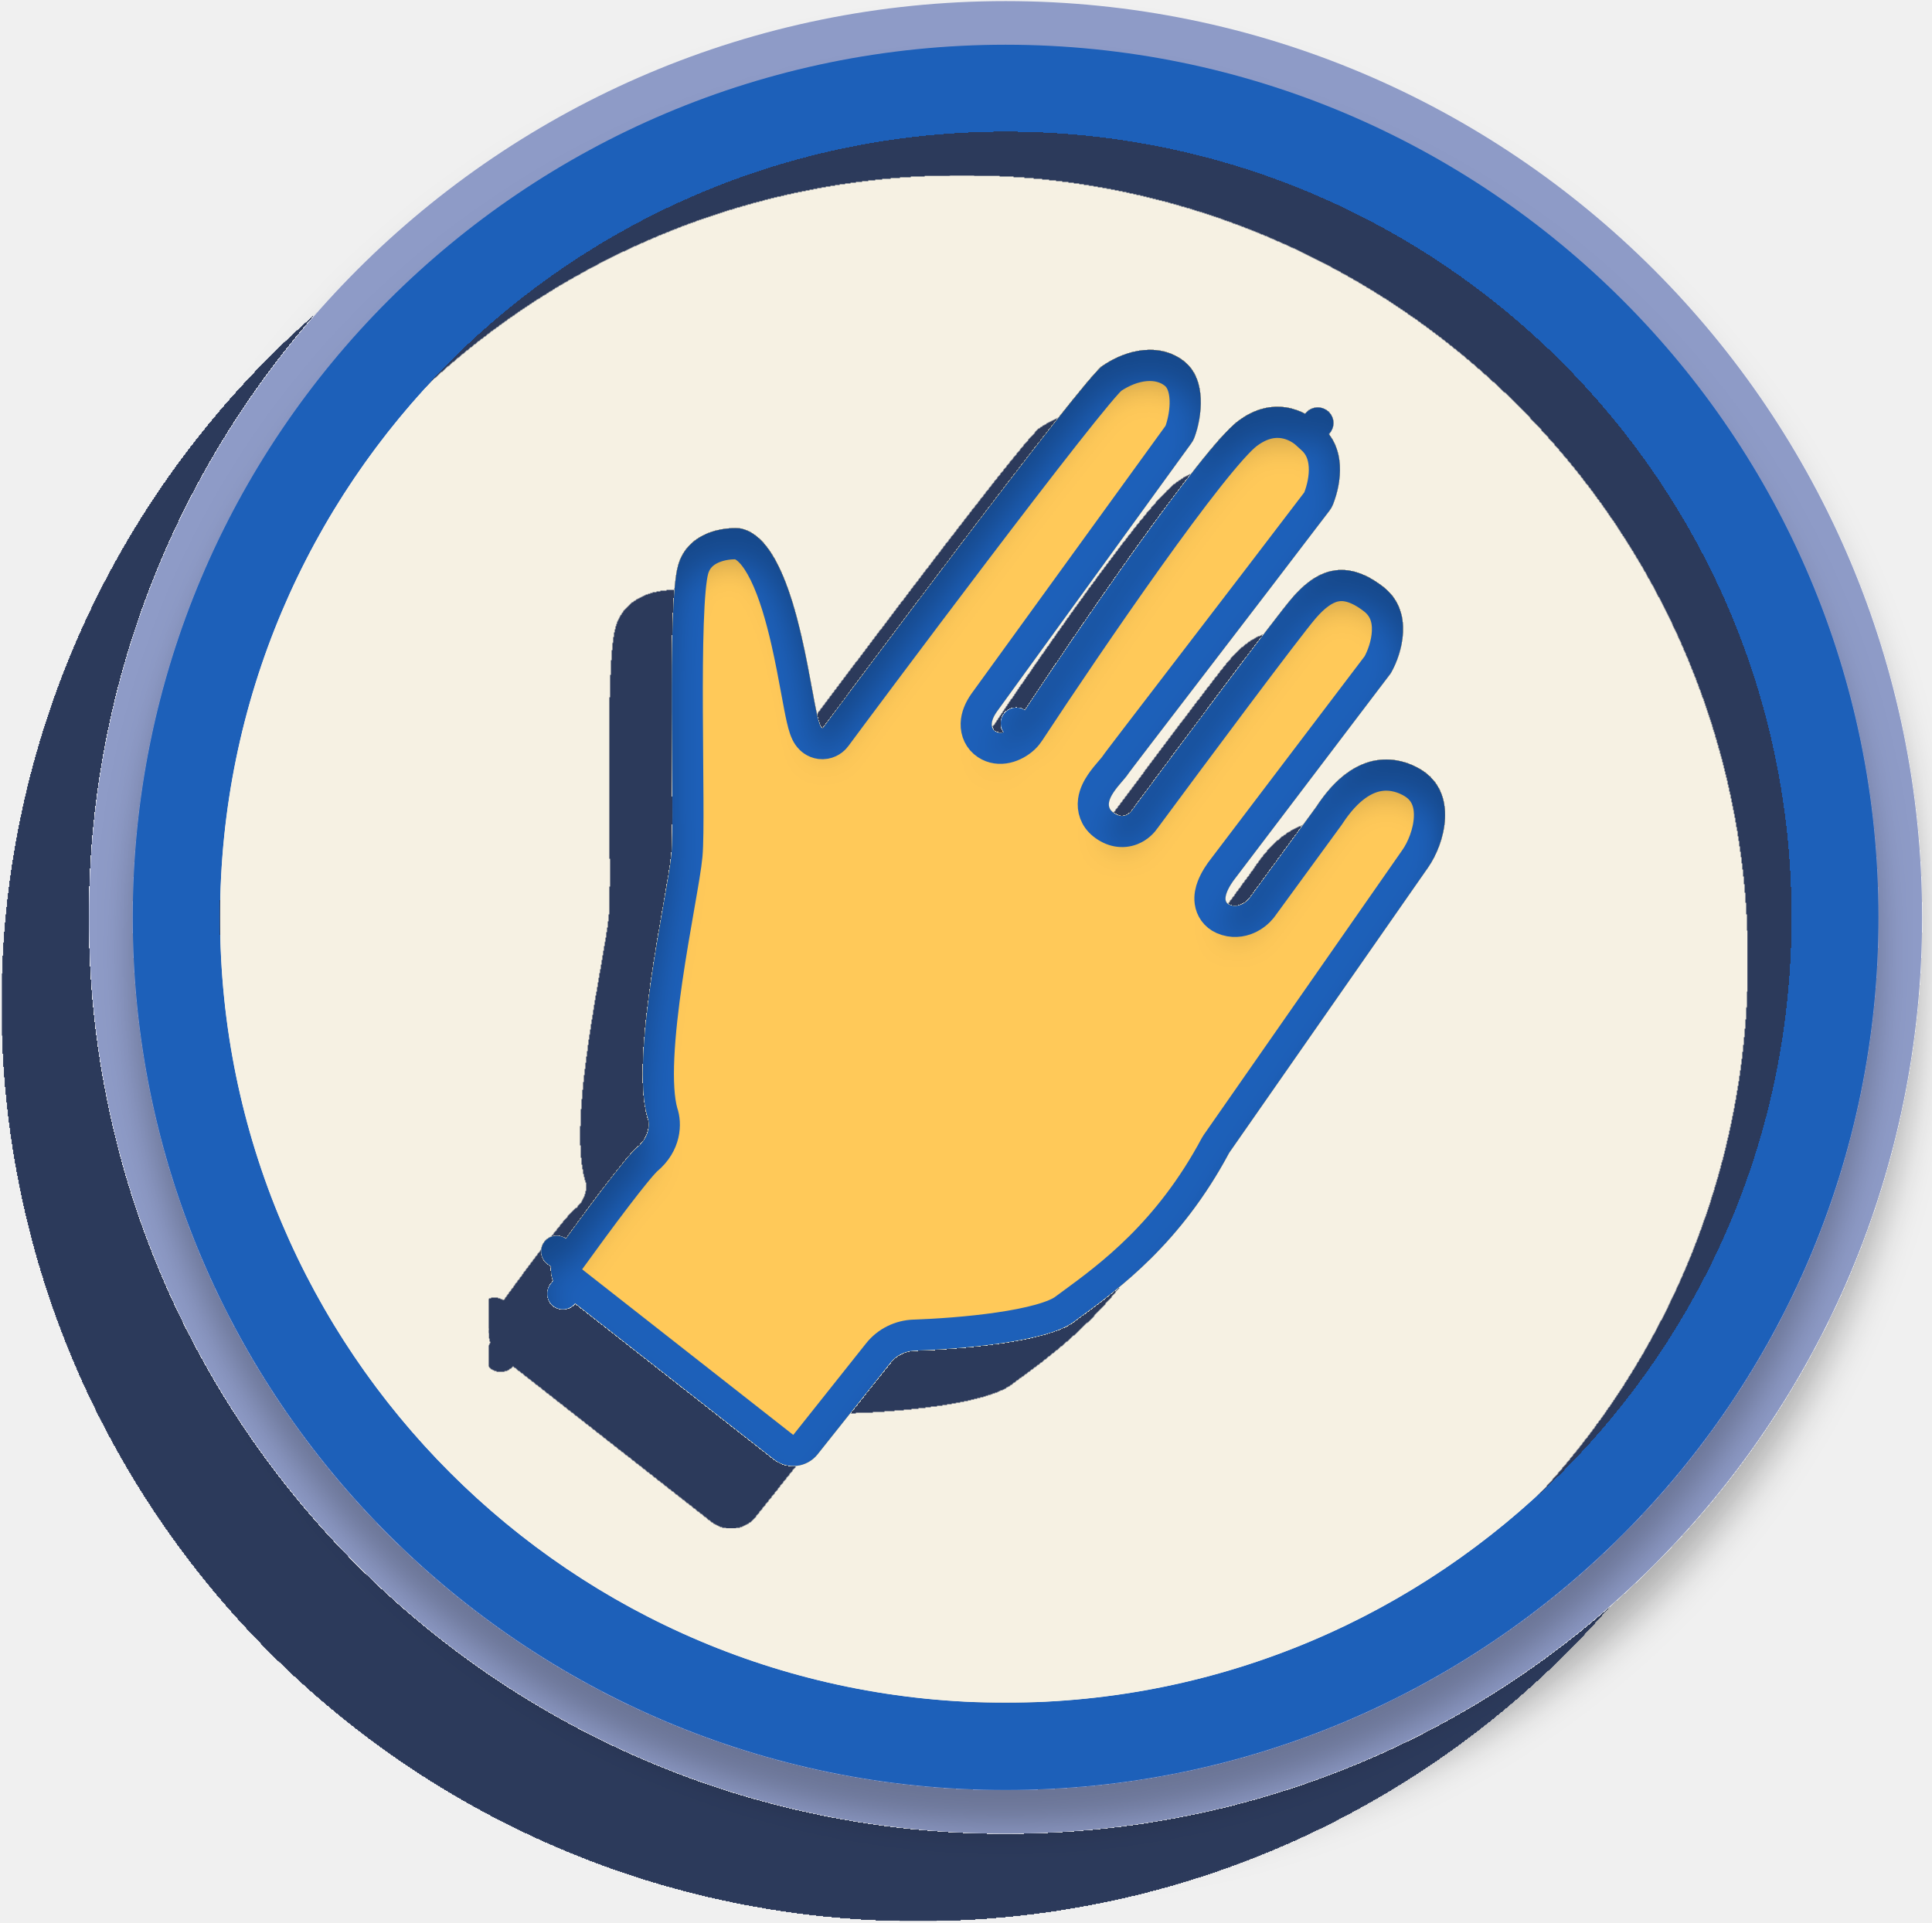
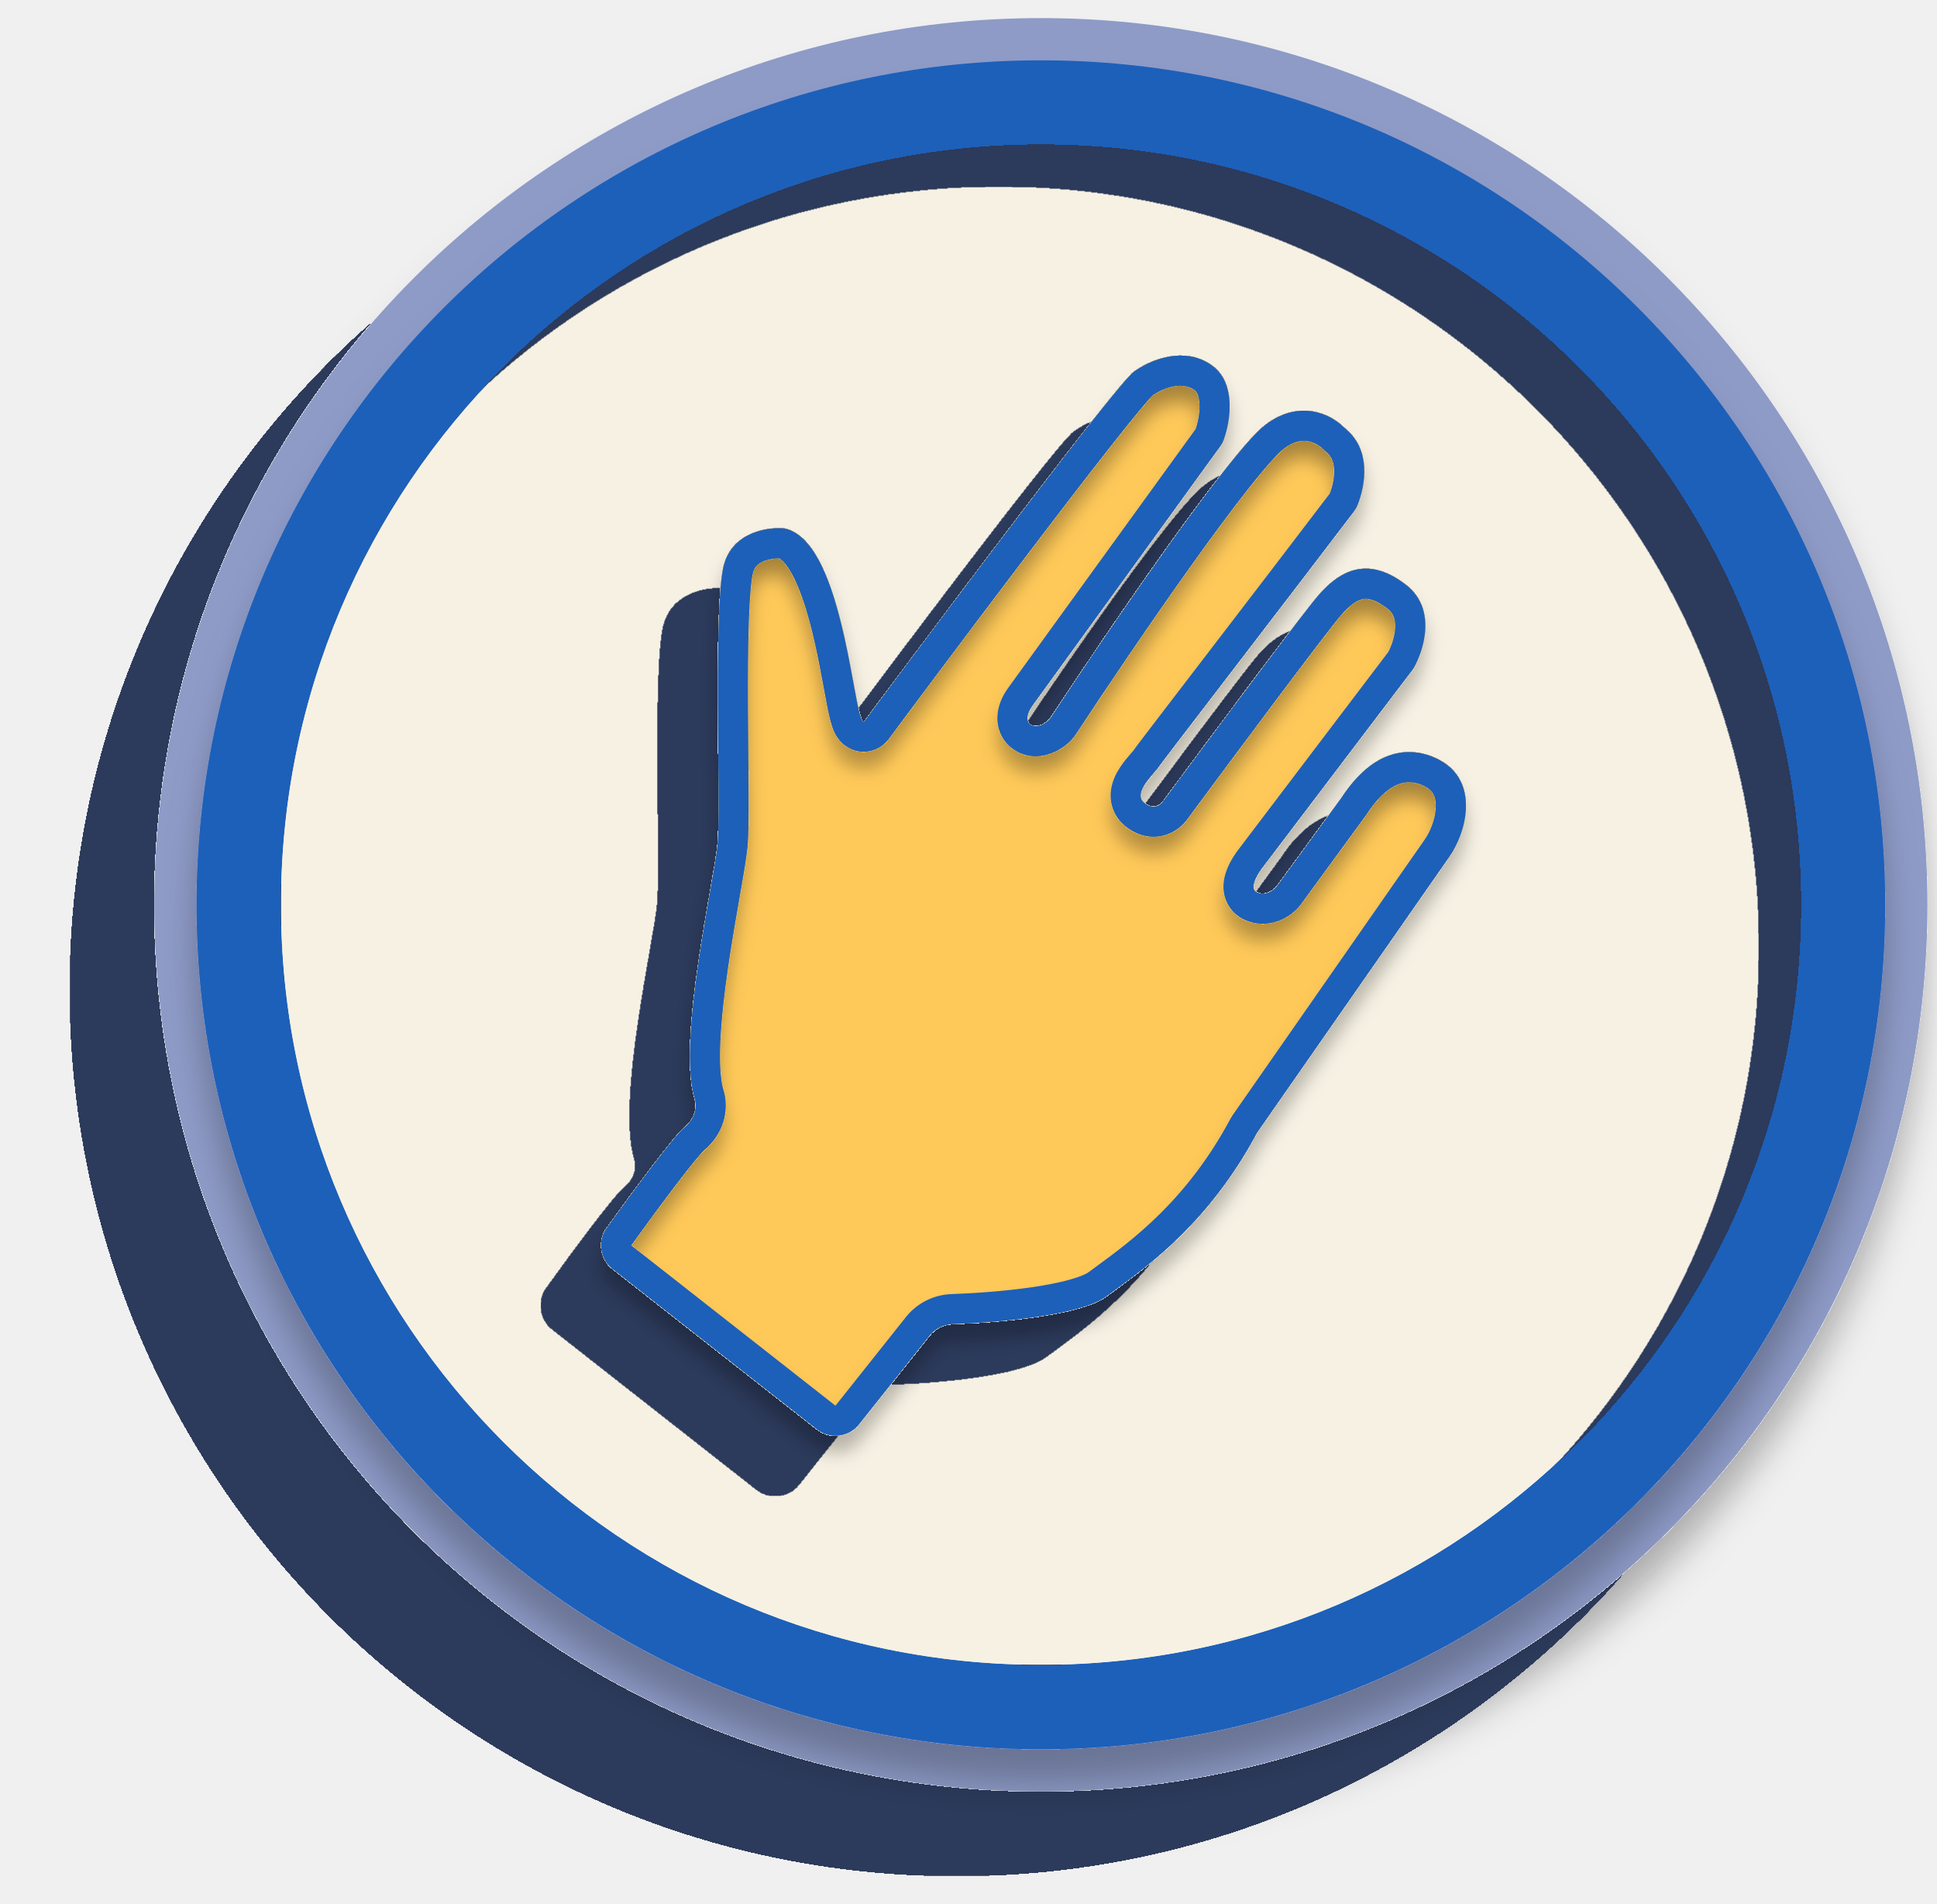
- <svg xmlns="http://www.w3.org/2000/svg" width="439" height="437" viewBox="0 0 439 437" fill="none">
-   <g filter="url(#filter0_dd_283_31)">
-     <rect x="50" y="30" width="357" height="357" rx="178.5" fill="#F6F1E3" />
-     <rect x="35.125" y="15.125" width="386.75" height="386.75" rx="193.375" stroke="#8E9BC7" stroke-width="29.75" />
-   </g>
-   <g filter="url(#filter1_d_283_31)">
-     <rect x="50" y="30" width="357" height="357" rx="178.5" fill="#F6F1E3" />
-     <rect x="40.083" y="20.083" width="376.833" height="376.833" rx="188.417" stroke="#1D60B9" stroke-width="19.833" />
-   </g>
-   <g filter="url(#filter2_i_283_31)">
-     <rect x="50" y="30" width="357" height="357" rx="178.5" fill="#F6F1E3" />
-   </g>
-   <g filter="url(#filter3_di_283_31)">
-     <path d="M175.884 331.697L127.893 294.041C124.927 291.714 124.306 287.469 126.511 284.411C133.096 275.273 142.238 262.933 144.75 260.839C147.822 258.278 147.629 255.184 147.149 253.958C143.066 240.278 151.777 202.915 152.575 194.114C153.373 185.314 151.442 138.112 154.08 128.591C156.19 120.974 164.345 119.762 168.158 120.108C182.816 122.856 184.601 168.733 187.13 165.305C191.386 159.534 245.93 86.344 250.473 83.207C256.152 79.285 263.769 77.795 269.194 82.242C274.169 86.321 273.145 94.645 271.417 99.392C271.229 99.909 270.955 100.388 270.631 100.834L226.491 161.775C223.365 166.252 227.331 167.952 230.271 165.202C230.534 164.956 230.743 164.675 230.941 164.373C244.446 143.833 272.954 102.053 281.277 95.76C289.28 89.709 296.464 93.288 299.443 96.153C299.715 96.415 299.992 96.671 300.279 96.916C305.897 101.73 304.875 109.599 302.884 114.661C302.68 115.181 302.402 115.648 302.064 116.093C286.783 136.221 256.775 175.168 256.255 176.009C255.215 177.689 249.898 182.217 252.817 184.57C255.297 186.57 256.95 184.649 257.297 184.089C267.747 169.953 289.64 140.528 293.607 135.919C298.566 130.157 305.125 126.316 314.247 133.354C321.545 138.984 318.464 148.82 316.012 153.034L280.741 199.524C279.408 201.178 277.255 204.709 279.303 205.605C281.351 206.5 283.196 205.071 283.863 204.244L299.058 183.44C308.335 169.197 318.417 172.181 322.897 174.954C331.41 180.22 328.354 191.708 324.423 197.274L279.303 262.008C267.548 284.012 252.429 294.176 243.87 300.498C237.764 305.009 218.253 306.633 207.805 306.99C205.674 307.062 203.673 308.036 202.346 309.704L185.781 330.536C183.362 333.577 178.941 334.096 175.884 331.697Z" fill="#FFC959" />
-     <path d="M224.155 169.146C227.071 171.075 230.62 169.715 232.685 167.784C233.245 167.26 233.633 166.714 233.895 166.315L230.941 164.373L233.895 166.315C240.631 156.07 251.107 140.53 260.929 126.778C265.842 119.9 270.569 113.498 274.572 108.441C278.679 103.25 281.75 99.834 283.409 98.579C286.661 96.121 289.494 95.76 291.697 96.105C294.028 96.471 295.93 97.679 296.992 98.701L299.443 96.153L296.992 98.701C297.301 98.998 297.629 99.301 297.979 99.6C299.899 101.246 300.753 103.429 300.907 105.914C301.065 108.464 300.458 111.172 299.595 113.367C299.529 113.534 299.427 113.721 299.249 113.956C291.615 124.012 280.298 138.773 270.819 151.133L269.231 153.204C265.129 158.553 261.449 163.351 258.676 166.975C257.113 169.018 255.836 170.69 254.932 171.88C254.48 172.474 254.118 172.953 253.859 173.299L253.828 173.341C253.644 173.586 253.381 173.936 253.249 174.149C253.25 174.148 253.249 174.149 253.247 174.152C253.233 174.171 253.158 174.277 252.965 174.51C252.802 174.707 252.62 174.919 252.397 175.178C252.331 175.255 252.261 175.336 252.187 175.422C251.59 176.117 250.792 177.058 250.114 178.072C249.474 179.028 248.686 180.414 248.473 182.009C248.221 183.897 248.819 185.887 250.599 187.322C252.71 189.024 255.065 189.396 257.146 188.581C258.744 187.955 259.738 186.799 260.201 186.106C270.742 171.849 292.438 142.695 296.286 138.225C298.585 135.554 300.856 133.824 303.176 133.277C305.283 132.781 308.135 133.103 312.088 136.152C314.587 138.081 315.383 140.69 315.255 143.568C315.126 146.461 314.042 149.325 313.057 151.08L277.955 197.349C277.173 198.327 276.069 199.937 275.443 201.611C275.137 202.43 274.794 203.654 274.973 204.983C275.19 206.585 276.151 208.085 277.887 208.844C280.014 209.774 282.034 209.455 283.513 208.811C284.912 208.201 285.979 207.25 286.615 206.462C286.65 206.418 286.684 206.374 286.717 206.329L301.913 185.524C301.95 185.473 301.986 185.421 302.02 185.369C306.263 178.855 310.323 176.795 313.342 176.305C316.478 175.796 319.256 176.857 321.038 177.959C323.913 179.739 324.946 182.514 324.795 185.842C324.639 189.304 323.166 192.926 321.536 195.235L321.523 195.253L276.403 259.987C276.323 260.101 276.251 260.22 276.185 260.343C265.553 280.243 252.139 290.062 243.446 296.425C242.866 296.85 242.306 297.259 241.77 297.655C240.776 298.389 238.921 299.199 236.182 299.959C233.525 300.698 230.346 301.309 226.955 301.804C220.177 302.794 212.825 303.282 207.684 303.457C204.558 303.564 201.574 304.996 199.579 307.504L183.014 328.336C181.805 329.857 179.595 330.116 178.066 328.916L130.075 291.26L127.893 294.041L130.075 291.26C128.586 290.092 128.293 287.983 129.378 286.477L126.511 284.411L129.378 286.477C132.662 281.921 136.573 276.58 139.969 272.127C141.668 269.898 143.222 267.913 144.495 266.368C145.843 264.731 146.682 263.83 147.014 263.553C151.299 259.981 151.4 255.347 150.506 252.844C149.688 250.02 149.444 245.66 149.693 240.235C149.94 234.839 150.653 228.741 151.529 222.715C152.397 216.751 153.414 210.929 154.275 205.997L154.298 205.862L154.317 205.753C155.159 200.933 155.881 196.801 156.095 194.433C156.314 192.026 156.338 187.227 156.311 181.486C156.298 178.843 156.274 176.009 156.25 173.048C156.219 169.389 156.187 165.536 156.172 161.609C156.146 154.573 156.177 147.561 156.377 141.729C156.582 135.736 156.959 131.438 157.486 129.535C158.197 126.969 159.865 125.488 161.893 124.603C163.941 123.71 166.212 123.513 167.658 123.613C169.52 124.043 171.649 126.019 173.776 130.365C175.86 134.624 177.465 140.188 178.746 145.808C179.658 149.808 180.369 153.66 180.984 156.986C181.233 158.336 181.466 159.599 181.69 160.751C182.059 162.643 182.435 164.405 182.846 165.606C182.955 165.925 183.093 166.281 183.267 166.629C183.419 166.932 183.714 167.466 184.221 167.95C184.761 168.465 185.917 169.244 187.504 168.966C188.901 168.722 189.681 167.801 189.974 167.403C192.092 164.532 206.782 144.805 221.509 125.406C228.873 115.705 236.235 106.101 242.035 98.733C244.937 95.046 247.432 91.939 249.333 89.666C250.285 88.528 251.068 87.623 251.666 86.97C252.109 86.486 252.359 86.244 252.456 86.15C252.511 86.097 252.517 86.091 252.481 86.115C257.571 82.601 263.303 81.984 266.953 84.976C268.37 86.138 269.164 88.089 269.288 90.733C269.412 93.358 268.834 96.154 268.096 98.183C268.045 98.324 267.948 98.513 267.769 98.761L223.628 159.702C223.616 159.719 223.604 159.735 223.592 159.752C222.589 161.189 221.865 162.8 221.816 164.483C221.762 166.312 222.541 168.078 224.155 169.146Z" stroke="#1D60B9" stroke-width="7.069" stroke-linejoin="round" />
+ <svg xmlns="http://www.w3.org/2000/svg" width="455" height="447" viewBox="0 0 455 447" fill="none">
+   <g clip-path="url(#clip0_283_44)">
+     <g filter="url(#filter0_dd_283_44)">
+       <path d="M66 212.5C66 113.917 145.917 34 244.5 34C343.083 34 423 113.917 423 212.5C423 311.083 343.083 391 244.5 391C145.917 391 66 311.083 66 212.5Z" fill="#F6F1E3" />
+     </g>
+     <g filter="url(#filter1_dd_283_44)">
+       <path fill-rule="evenodd" clip-rule="evenodd" d="M244.5 420.75C129.487 420.75 36.25 327.513 36.25 212.5C36.25 97.487 129.487 4.25 244.5 4.25C359.513 4.25 452.75 97.487 452.75 212.5C452.75 327.513 359.513 420.75 244.5 420.75ZM244.5 34C145.917 34 66 113.917 66 212.5C66 311.083 145.917 391 244.5 391C343.083 391 423 311.083 423 212.5C423 113.917 343.083 34 244.5 34Z" fill="#8E9BC7" />
+     </g>
+     <g filter="url(#filter2_d_283_44)">
+       <path d="M66 212.5C66 113.917 145.917 34 244.5 34C343.083 34 423 113.917 423 212.5C423 311.083 343.083 391 244.5 391C145.917 391 66 311.083 66 212.5Z" fill="#F6F1E3" />
+     </g>
+     <g filter="url(#filter3_d_283_44)">
+       <path fill-rule="evenodd" clip-rule="evenodd" d="M244.5 410.833C134.964 410.833 46.167 322.036 46.167 212.499C46.167 102.963 134.964 14.166 244.5 14.166C354.037 14.166 442.833 102.963 442.833 212.499C442.833 322.036 354.037 410.833 244.5 410.833ZM244.5 33.999C145.917 33.999 66 113.917 66 212.499C66 311.082 145.917 390.999 244.5 390.999C343.083 390.999 423 311.082 423 212.499C423 113.917 343.083 33.999 244.5 33.999Z" fill="#1D60B9" />
+     </g>
+     <g filter="url(#filter4_i_283_44)">
+       <path d="M66 212.5C66 113.917 145.917 34 244.5 34C343.083 34 423 113.917 423 212.5C423 311.083 343.083 391 244.5 391C145.917 391 66 311.083 66 212.5Z" fill="#F6F1E3" />
+     </g>
+     <g filter="url(#filter5_di_283_44)">
+       <path d="M191.884 335.697L143.893 298.04C140.927 295.713 140.306 291.469 142.51 288.41C149.096 279.273 158.238 266.933 160.75 264.838C163.822 262.277 163.629 259.184 163.149 257.957C159.066 244.277 167.777 206.914 168.575 198.114C169.373 189.313 167.442 142.112 170.08 132.591C172.19 124.974 180.345 123.761 184.158 124.107C198.816 126.856 200.601 172.732 203.13 169.304C207.386 163.534 261.93 90.343 266.473 87.206C272.152 83.285 279.769 81.795 285.193 86.242C290.168 90.32 289.145 98.644 287.417 103.391C287.229 103.909 286.954 104.387 286.631 104.834L242.49 165.775C239.364 170.252 243.331 171.951 246.271 169.201C246.534 168.955 246.743 168.674 246.941 168.373C260.446 147.832 288.954 106.052 297.277 99.76C305.28 93.709 312.464 97.287 315.442 100.153C315.714 100.415 315.992 100.67 316.278 100.915C321.897 105.73 320.875 113.598 318.884 118.66C318.68 119.18 318.402 119.647 318.064 120.092C302.783 140.221 272.775 179.168 272.255 180.008C271.215 181.689 265.898 186.217 268.817 188.57C271.297 190.569 272.95 188.649 273.297 188.089C283.747 173.952 305.64 144.527 309.607 139.918C314.566 134.157 321.125 130.315 330.247 137.353C337.545 142.984 334.464 152.82 332.012 157.034L296.741 203.524C295.408 205.177 293.254 208.709 295.303 209.604C297.351 210.5 299.196 209.07 299.863 208.243L315.058 187.439C324.335 173.196 334.416 176.181 338.897 178.953C347.41 184.22 344.354 195.707 340.423 201.273L295.303 266.008C283.547 288.011 268.429 298.175 259.87 304.497C253.764 309.008 234.253 310.632 223.805 310.989C221.674 311.062 219.673 312.035 218.346 313.704L201.781 334.535C199.362 337.577 194.941 338.096 191.884 335.697Z" fill="#FFC959" />
+     </g>
+     <g filter="url(#filter6_d_283_44)">
+       <path fill-rule="evenodd" clip-rule="evenodd" d="M289.067 262.676C289.199 262.431 289.344 262.194 289.503 261.965L334.623 197.231L334.648 197.195C335.944 195.361 337.142 192.379 337.264 189.681C337.374 187.251 336.673 185.89 335.178 184.965C333.854 184.146 331.939 183.464 329.908 183.793C328.11 184.085 324.828 185.392 320.982 191.297C320.913 191.403 320.841 191.507 320.767 191.609L305.571 212.413C305.505 212.503 305.437 212.592 305.366 212.68C304.429 213.842 302.922 215.18 300.925 216.05C298.769 216.99 295.701 217.494 292.471 216.082C289.512 214.788 287.838 212.177 287.47 209.456C287.176 207.281 287.745 205.41 288.132 204.373C288.932 202.234 290.263 200.311 291.165 199.178L326.084 153.152C326.831 151.75 327.629 149.531 327.724 147.41C327.816 145.344 327.278 143.991 325.929 142.95C322.584 140.37 320.8 140.525 319.987 140.717C318.747 141.009 317.083 142.069 314.965 144.53C311.234 148.865 289.706 177.786 279.085 192.151C278.34 193.239 276.849 194.926 274.435 195.872C271.039 197.201 267.362 196.477 264.38 194.073C261.55 191.792 260.57 188.535 260.969 185.541C261.29 183.133 262.444 181.2 263.175 180.106C263.985 178.897 264.91 177.812 265.506 177.118C266.12 176.403 266.292 176.191 266.298 176.196C266.301 176.198 266.281 176.229 266.252 176.275C266.477 175.913 266.843 175.428 266.993 175.229C267.007 175.209 267.02 175.192 267.03 175.178C267.297 174.823 267.664 174.337 268.117 173.741C269.025 172.546 270.306 170.869 271.869 168.826C274.647 165.195 278.335 160.387 282.444 155.029L284.015 152.981C293.47 140.651 304.746 125.942 312.373 115.897C313.065 114.076 313.493 111.971 313.379 110.131C313.27 108.363 312.711 107.168 311.679 106.284C311.266 105.93 310.887 105.58 310.542 105.248C309.906 104.636 308.644 103.831 307.149 103.597C305.913 103.403 304.043 103.506 301.541 105.398C300.304 106.333 297.505 109.375 293.343 114.634C289.393 119.626 284.703 125.974 279.805 132.832C270.018 146.536 259.567 162.037 252.848 172.257C252.522 172.752 251.956 173.564 251.099 174.365C248.438 176.853 243.067 179.311 238.205 176.093C235.459 174.277 234.197 171.291 234.283 168.379C234.359 165.759 235.468 163.483 236.694 161.728C236.718 161.694 236.741 161.661 236.765 161.628L280.847 100.768C281.424 99.104 281.851 96.882 281.758 94.899C281.658 92.795 281.059 91.994 280.711 91.709L285.193 86.242C288.646 89.072 289.21 93.946 288.654 98.251C288.409 100.15 287.946 101.938 287.417 103.391C287.229 103.909 286.954 104.387 286.631 104.834L242.742 165.427L242.49 165.775C239.364 170.252 243.331 171.951 246.271 169.201C246.41 169.072 246.533 168.933 246.648 168.786C246.666 168.763 246.684 168.739 246.702 168.716C246.785 168.605 246.864 168.49 246.941 168.373C247.291 167.841 247.65 167.296 248.019 166.737C259.05 150.023 278.518 121.475 290.124 107.363C290.791 106.551 291.433 105.787 292.045 105.076C293.233 103.697 294.312 102.516 295.258 101.57C296.021 100.807 296.698 100.197 297.277 99.76C305.28 93.709 312.464 97.287 315.442 100.153C315.714 100.415 315.992 100.67 316.278 100.915C321.897 105.73 320.875 113.598 318.884 118.66C318.68 119.18 318.402 119.647 318.064 120.092C315.954 122.872 313.563 126.01 311.008 129.357C309.264 131.642 307.443 134.024 305.583 136.455C299.749 144.081 293.526 152.195 288.056 159.328C279.318 170.721 272.501 179.611 272.255 180.008C272.023 180.383 271.579 180.899 271.06 181.501C270.806 181.797 270.534 182.113 270.26 182.443C269.682 183.141 269.098 183.901 268.662 184.662C268.582 184.802 268.507 184.942 268.437 185.082C267.795 186.377 267.666 187.642 268.817 188.57C271.297 190.569 272.95 188.649 273.297 188.089C273.813 187.39 274.357 186.655 274.925 185.887C275.608 184.965 276.325 183.996 277.072 182.989C288.294 167.849 306.071 144.026 309.607 139.918C311.423 137.809 313.453 135.956 315.745 134.801C319.713 132.802 324.465 132.892 330.247 137.353C337.545 142.984 334.464 152.82 332.012 157.034L296.741 203.524C296.432 203.908 296.078 204.393 295.743 204.923C295.698 204.993 295.654 205.065 295.61 205.137C294.566 206.853 293.793 208.944 295.303 209.604C297.351 210.5 299.196 209.07 299.863 208.243L315.058 187.439C318.363 182.366 321.769 179.479 324.988 177.989C330.806 175.295 336.012 177.168 338.897 178.953C347.41 184.22 344.354 195.707 340.423 201.273L295.303 266.008C284.285 286.63 270.313 296.853 261.557 303.26C260.97 303.689 260.407 304.101 259.87 304.497C253.764 309.008 234.253 310.632 223.805 310.989C221.674 311.062 219.673 312.035 218.346 313.704L201.781 334.535C199.362 337.577 194.941 338.096 191.884 335.697L143.893 298.04C140.927 295.713 140.306 291.469 142.51 288.41C149.096 279.273 158.238 266.933 160.75 264.838C163.822 262.277 163.629 259.184 163.149 257.957C160.097 247.732 164.193 224.275 166.79 209.405C167.667 204.38 168.374 200.336 168.575 198.114C168.864 194.932 168.795 186.731 168.715 177.106C168.574 160.109 168.396 138.669 170.08 132.591C172.19 124.974 180.345 123.761 184.158 124.107C194.111 125.973 198.129 147.725 200.474 160.423C200.504 160.585 200.534 160.745 200.563 160.904C200.679 161.529 200.79 162.129 200.898 162.703C201.414 165.45 201.85 167.572 202.264 168.666C202.557 169.439 202.838 169.699 203.13 169.304C203.684 168.553 205.092 166.657 207.132 163.921C207.435 163.513 207.753 163.088 208.083 162.644C222.592 143.196 262.609 89.874 266.473 87.206C272.152 83.285 279.769 81.795 285.193 86.242L280.711 91.709C278.875 90.203 275.146 89.928 270.765 92.837C270.68 92.923 270.52 93.087 270.273 93.356C269.726 93.954 268.982 94.812 268.044 95.933C266.176 98.166 263.707 101.241 260.812 104.918C255.032 112.262 247.685 121.846 240.324 131.542C225.606 150.93 210.926 170.644 208.819 173.501C208.311 174.189 206.829 175.972 204.113 176.447C201.018 176.989 198.783 175.462 197.782 174.507C196.845 173.613 196.333 172.662 196.107 172.213C195.837 171.673 195.641 171.156 195.503 170.752C194.999 169.282 194.582 167.28 194.221 165.426C193.986 164.218 193.746 162.92 193.493 161.549C192.883 158.246 192.194 154.518 191.3 150.593C190.035 145.045 188.502 139.802 186.601 135.919C184.845 132.331 183.5 131.36 183.029 131.124C182.029 131.113 180.57 131.291 179.306 131.843C178.029 132.4 177.259 133.155 176.893 134.478C176.497 135.904 176.118 139.765 175.909 145.85C175.712 151.611 175.68 158.568 175.707 165.596C175.722 169.546 175.754 173.358 175.784 176.99C175.809 179.942 175.832 182.776 175.845 185.468C175.872 191.14 175.853 196.137 175.616 198.752C175.387 201.267 174.648 205.501 173.834 210.159L173.76 210.587C172.897 215.528 171.887 221.31 171.027 227.223C170.158 233.199 169.463 239.167 169.224 244.397C168.981 249.689 169.247 253.533 169.877 255.777C171.154 259.514 170.78 265.671 165.29 270.257C165.295 270.253 165.298 270.251 165.298 270.251C165.299 270.252 165.133 270.406 164.755 270.823C164.353 271.267 163.84 271.865 163.223 272.615C161.99 274.111 160.467 276.056 158.779 278.269C155.423 282.672 151.548 287.962 148.279 292.496L196.248 330.135L212.813 309.304C215.476 305.955 219.441 304.065 223.563 303.924C228.622 303.751 235.835 303.271 242.444 302.306C245.753 301.823 248.774 301.237 251.236 300.553C253.862 299.824 255.209 299.152 255.67 298.811C256.205 298.416 256.76 298.01 257.334 297.589C265.964 291.27 278.821 281.855 289.067 262.676ZM248.159 170.026C248.158 170.027 248.164 170.013 248.18 169.986C248.168 170.013 248.16 170.026 248.159 170.026Z" fill="#1D60B9" />
+     </g>
  </g>
  <defs>
-     <filter id="filter0_dd_283_31" x="0.417" y="0.25" width="444.267" height="436.333" filterUnits="userSpaceOnUse" color-interpolation-filters="sRGB">
+     <filter id="filter0_dd_283_44" x="46.167" y="34" width="384.767" height="376.833" filterUnits="userSpaceOnUse" color-interpolation-filters="sRGB">
      <feFlood flood-opacity="0" result="BackgroundImageFix" />
      <feColorMatrix in="SourceAlpha" type="matrix" values="0 0 0 0 0 0 0 0 0 0 0 0 0 0 0 0 0 0 127 0" result="hardAlpha" />
      <feOffset dy="7.933" />
      <feGaussianBlur stdDeviation="3.967" />
      <feComposite in2="hardAlpha" operator="out" />
      <feColorMatrix type="matrix" values="0 0 0 0 0 0 0 0 0 0 0 0 0 0 0 0 0 0 0.25 0" />
-       <feBlend mode="normal" in2="BackgroundImageFix" result="effect1_dropShadow_283_31" />
+       <feBlend mode="normal" in2="BackgroundImageFix" result="effect1_dropShadow_283_44" />
      <feColorMatrix in="SourceAlpha" type="matrix" values="0 0 0 0 0 0 0 0 0 0 0 0 0 0 0 0 0 0 127 0" result="hardAlpha" />
      <feOffset dx="-19.833" dy="19.833" />
      <feComposite in2="hardAlpha" operator="out" />
      <feColorMatrix type="matrix" values="0 0 0 0 0.172 0 0 0 0 0.227 0 0 0 0 0.358 0 0 0 1 0" />
-       <feBlend mode="normal" in2="effect1_dropShadow_283_31" result="effect2_dropShadow_283_31" />
-       <feBlend mode="normal" in="SourceGraphic" in2="effect2_dropShadow_283_31" result="shape" />
+       <feBlend mode="normal" in2="effect1_dropShadow_283_44" result="effect2_dropShadow_283_44" />
+       <feBlend mode="normal" in="SourceGraphic" in2="effect2_dropShadow_283_44" result="shape" />
    </filter>
-     <filter id="filter1_d_283_31" x="22.233" y="10.166" width="412.533" height="412.535" filterUnits="userSpaceOnUse" color-interpolation-filters="sRGB">
+     <filter id="filter1_dd_283_44" x="16.417" y="4.25" width="444.267" height="436.333" filterUnits="userSpaceOnUse" color-interpolation-filters="sRGB">
      <feFlood flood-opacity="0" result="BackgroundImageFix" />
      <feColorMatrix in="SourceAlpha" type="matrix" values="0 0 0 0 0 0 0 0 0 0 0 0 0 0 0 0 0 0 127 0" result="hardAlpha" />
      <feOffset dy="7.933" />
      <feGaussianBlur stdDeviation="3.967" />
      <feComposite in2="hardAlpha" operator="out" />
      <feColorMatrix type="matrix" values="0 0 0 0 0 0 0 0 0 0 0 0 0 0 0 0 0 0 0.25 0" />
-       <feBlend mode="normal" in2="BackgroundImageFix" result="effect1_dropShadow_283_31" />
-       <feBlend mode="normal" in="SourceGraphic" in2="effect1_dropShadow_283_31" result="shape" />
+       <feBlend mode="normal" in2="BackgroundImageFix" result="effect1_dropShadow_283_44" />
+       <feColorMatrix in="SourceAlpha" type="matrix" values="0 0 0 0 0 0 0 0 0 0 0 0 0 0 0 0 0 0 127 0" result="hardAlpha" />
+       <feOffset dx="-19.833" dy="19.833" />
+       <feComposite in2="hardAlpha" operator="out" />
+       <feColorMatrix type="matrix" values="0 0 0 0 0.172 0 0 0 0 0.227 0 0 0 0 0.358 0 0 0 1 0" />
+       <feBlend mode="normal" in2="effect1_dropShadow_283_44" result="effect2_dropShadow_283_44" />
+       <feBlend mode="normal" in="SourceGraphic" in2="effect2_dropShadow_283_44" result="shape" />
    </filter>
-     <filter id="filter2_i_283_31" x="50" y="30" width="357" height="357" filterUnits="userSpaceOnUse" color-interpolation-filters="sRGB">
+     <filter id="filter2_d_283_44" x="58.067" y="34" width="372.867" height="372.867" filterUnits="userSpaceOnUse" color-interpolation-filters="sRGB">
+       <feFlood flood-opacity="0" result="BackgroundImageFix" />
+       <feColorMatrix in="SourceAlpha" type="matrix" values="0 0 0 0 0 0 0 0 0 0 0 0 0 0 0 0 0 0 127 0" result="hardAlpha" />
+       <feOffset dy="7.933" />
+       <feGaussianBlur stdDeviation="3.967" />
+       <feComposite in2="hardAlpha" operator="out" />
+       <feColorMatrix type="matrix" values="0 0 0 0 0 0 0 0 0 0 0 0 0 0 0 0 0 0 0.25 0" />
+       <feBlend mode="normal" in2="BackgroundImageFix" result="effect1_dropShadow_283_44" />
+       <feBlend mode="normal" in="SourceGraphic" in2="effect1_dropShadow_283_44" result="shape" />
+     </filter>
+     <filter id="filter3_d_283_44" x="38.233" y="14.166" width="412.533" height="412.533" filterUnits="userSpaceOnUse" color-interpolation-filters="sRGB">
+       <feFlood flood-opacity="0" result="BackgroundImageFix" />
+       <feColorMatrix in="SourceAlpha" type="matrix" values="0 0 0 0 0 0 0 0 0 0 0 0 0 0 0 0 0 0 127 0" result="hardAlpha" />
+       <feOffset dy="7.933" />
+       <feGaussianBlur stdDeviation="3.967" />
+       <feComposite in2="hardAlpha" operator="out" />
+       <feColorMatrix type="matrix" values="0 0 0 0 0 0 0 0 0 0 0 0 0 0 0 0 0 0 0.25 0" />
+       <feBlend mode="normal" in2="BackgroundImageFix" result="effect1_dropShadow_283_44" />
+       <feBlend mode="normal" in="SourceGraphic" in2="effect1_dropShadow_283_44" result="shape" />
+     </filter>
+     <filter id="filter4_i_283_44" x="66" y="34" width="357" height="357" filterUnits="userSpaceOnUse" color-interpolation-filters="sRGB">
      <feFlood flood-opacity="0" result="BackgroundImageFix" />
      <feBlend mode="normal" in="SourceGraphic" in2="BackgroundImageFix" result="shape" />
      <feColorMatrix in="SourceAlpha" type="matrix" values="0 0 0 0 0 0 0 0 0 0 0 0 0 0 0 0 0 0 127 0" result="hardAlpha" />
      <feOffset dx="-9.917" dy="9.917" />
      <feComposite in2="hardAlpha" operator="arithmetic" k2="-1" k3="1" />
      <feColorMatrix type="matrix" values="0 0 0 0 0.172 0 0 0 0 0.227 0 0 0 0 0.358 0 0 0 1 0" />
-       <feBlend mode="normal" in2="shape" result="effect1_innerShadow_283_31" />
+       <feBlend mode="normal" in2="shape" result="effect1_innerShadow_283_44" />
    </filter>
-     <filter id="filter3_di_283_31" x="111.052" y="79.519" width="217.292" height="267.824" filterUnits="userSpaceOnUse" color-interpolation-filters="sRGB">
+     <filter id="filter5_di_283_44" x="127.052" y="83.519" width="217.292" height="267.824" filterUnits="userSpaceOnUse" color-interpolation-filters="sRGB">
      <feFlood flood-opacity="0" result="BackgroundImageFix" />
      <feColorMatrix in="SourceAlpha" type="matrix" values="0 0 0 0 0 0 0 0 0 0 0 0 0 0 0 0 0 0 127 0" result="hardAlpha" />
      <feOffset dx="-14.139" dy="14.139" />
      <feComposite in2="hardAlpha" operator="out" />
      <feColorMatrix type="matrix" values="0 0 0 0 0.172 0 0 0 0 0.227 0 0 0 0 0.358 0 0 0 1 0" />
-       <feBlend mode="normal" in2="BackgroundImageFix" result="effect1_dropShadow_283_31" />
-       <feBlend mode="normal" in="SourceGraphic" in2="effect1_dropShadow_283_31" result="shape" />
+       <feBlend mode="normal" in2="BackgroundImageFix" result="effect1_dropShadow_283_44" />
+       <feBlend mode="normal" in="SourceGraphic" in2="effect1_dropShadow_283_44" result="shape" />
      <feColorMatrix in="SourceAlpha" type="matrix" values="0 0 0 0 0 0 0 0 0 0 0 0 0 0 0 0 0 0 127 0" result="hardAlpha" />
      <feOffset dy="7.069" />
      <feGaussianBlur stdDeviation="3.535" />
      <feComposite in2="hardAlpha" operator="arithmetic" k2="-1" k3="1" />
      <feColorMatrix type="matrix" values="0 0 0 0 0 0 0 0 0 0 0 0 0 0 0 0 0 0 0.25 0" />
-       <feBlend mode="normal" in2="shape" result="effect2_innerShadow_283_31" />
+       <feBlend mode="normal" in2="shape" result="effect2_innerShadow_283_44" />
    </filter>
+     <filter id="filter6_d_283_44" x="137.19" y="83.519" width="211.153" height="261.686" filterUnits="userSpaceOnUse" color-interpolation-filters="sRGB">
+       <feFlood flood-opacity="0" result="BackgroundImageFix" />
+       <feColorMatrix in="SourceAlpha" type="matrix" values="0 0 0 0 0 0 0 0 0 0 0 0 0 0 0 0 0 0 127 0" result="hardAlpha" />
+       <feOffset dy="4" />
+       <feGaussianBlur stdDeviation="2" />
+       <feComposite in2="hardAlpha" operator="out" />
+       <feColorMatrix type="matrix" values="0 0 0 0 0 0 0 0 0 0 0 0 0 0 0 0 0 0 0.25 0" />
+       <feBlend mode="normal" in2="BackgroundImageFix" result="effect1_dropShadow_283_44" />
+       <feBlend mode="normal" in="SourceGraphic" in2="effect1_dropShadow_283_44" result="shape" />
+     </filter>
+     <clipPath id="clip0_283_44">
+       <rect width="455" height="447" rx="100" fill="white" />
+     </clipPath>
  </defs>
</svg>
